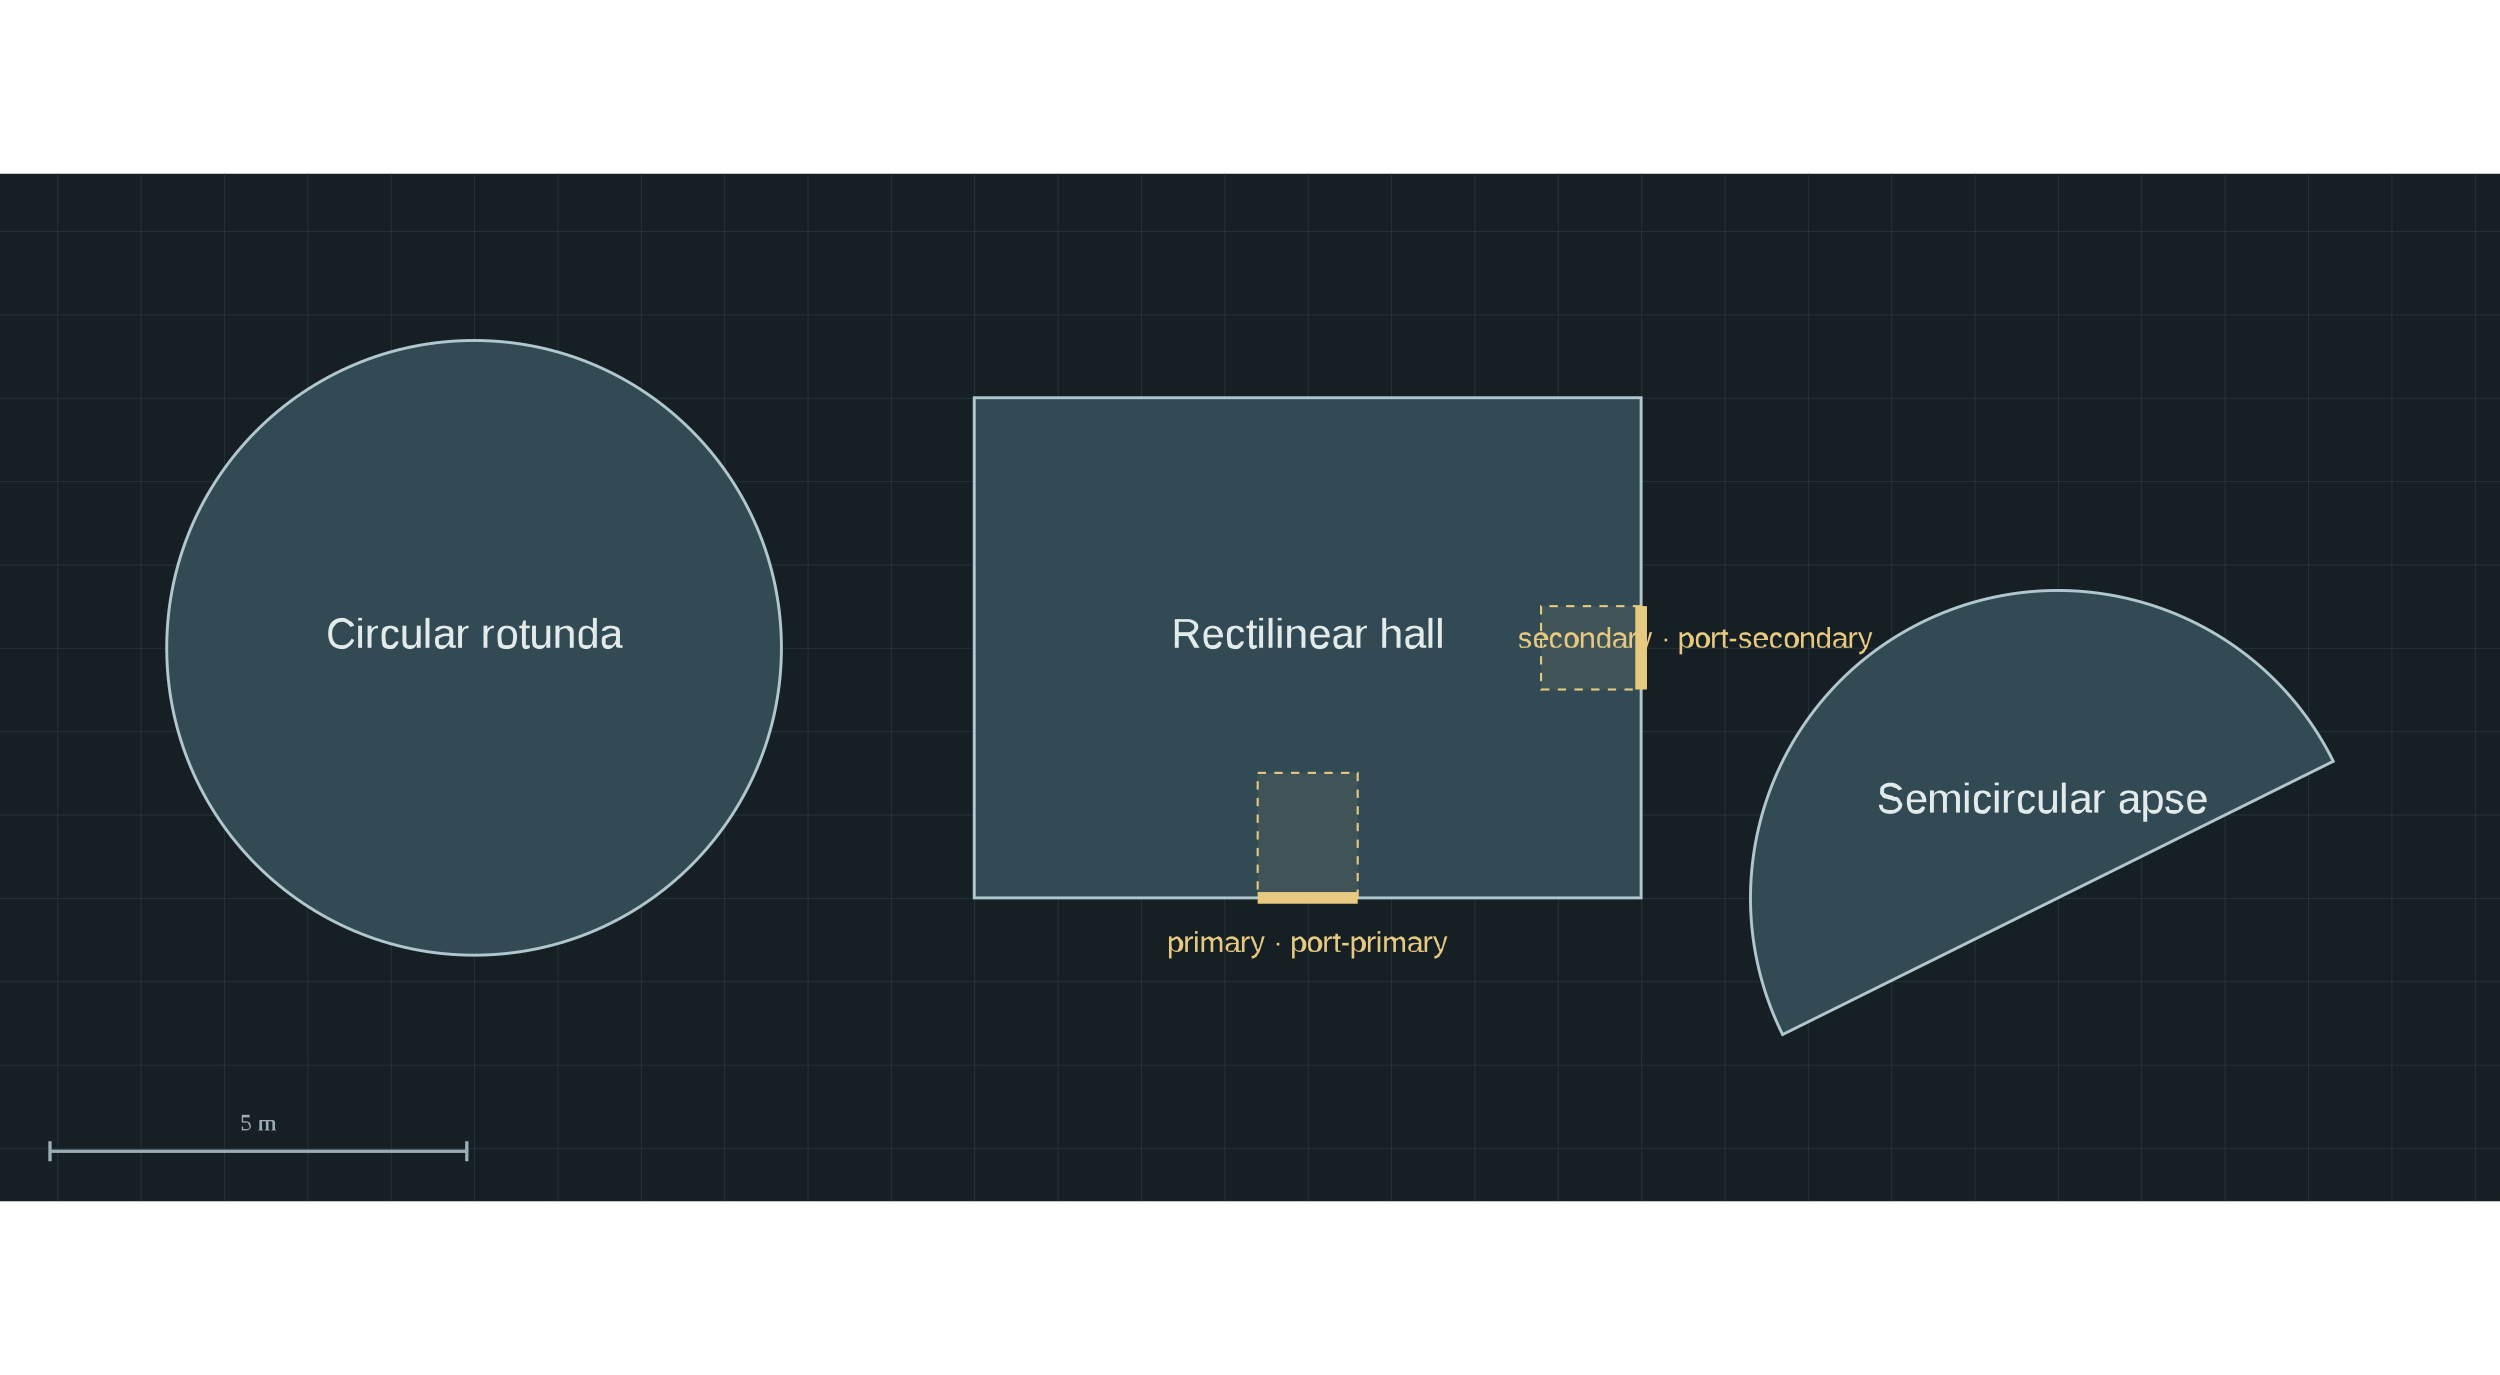
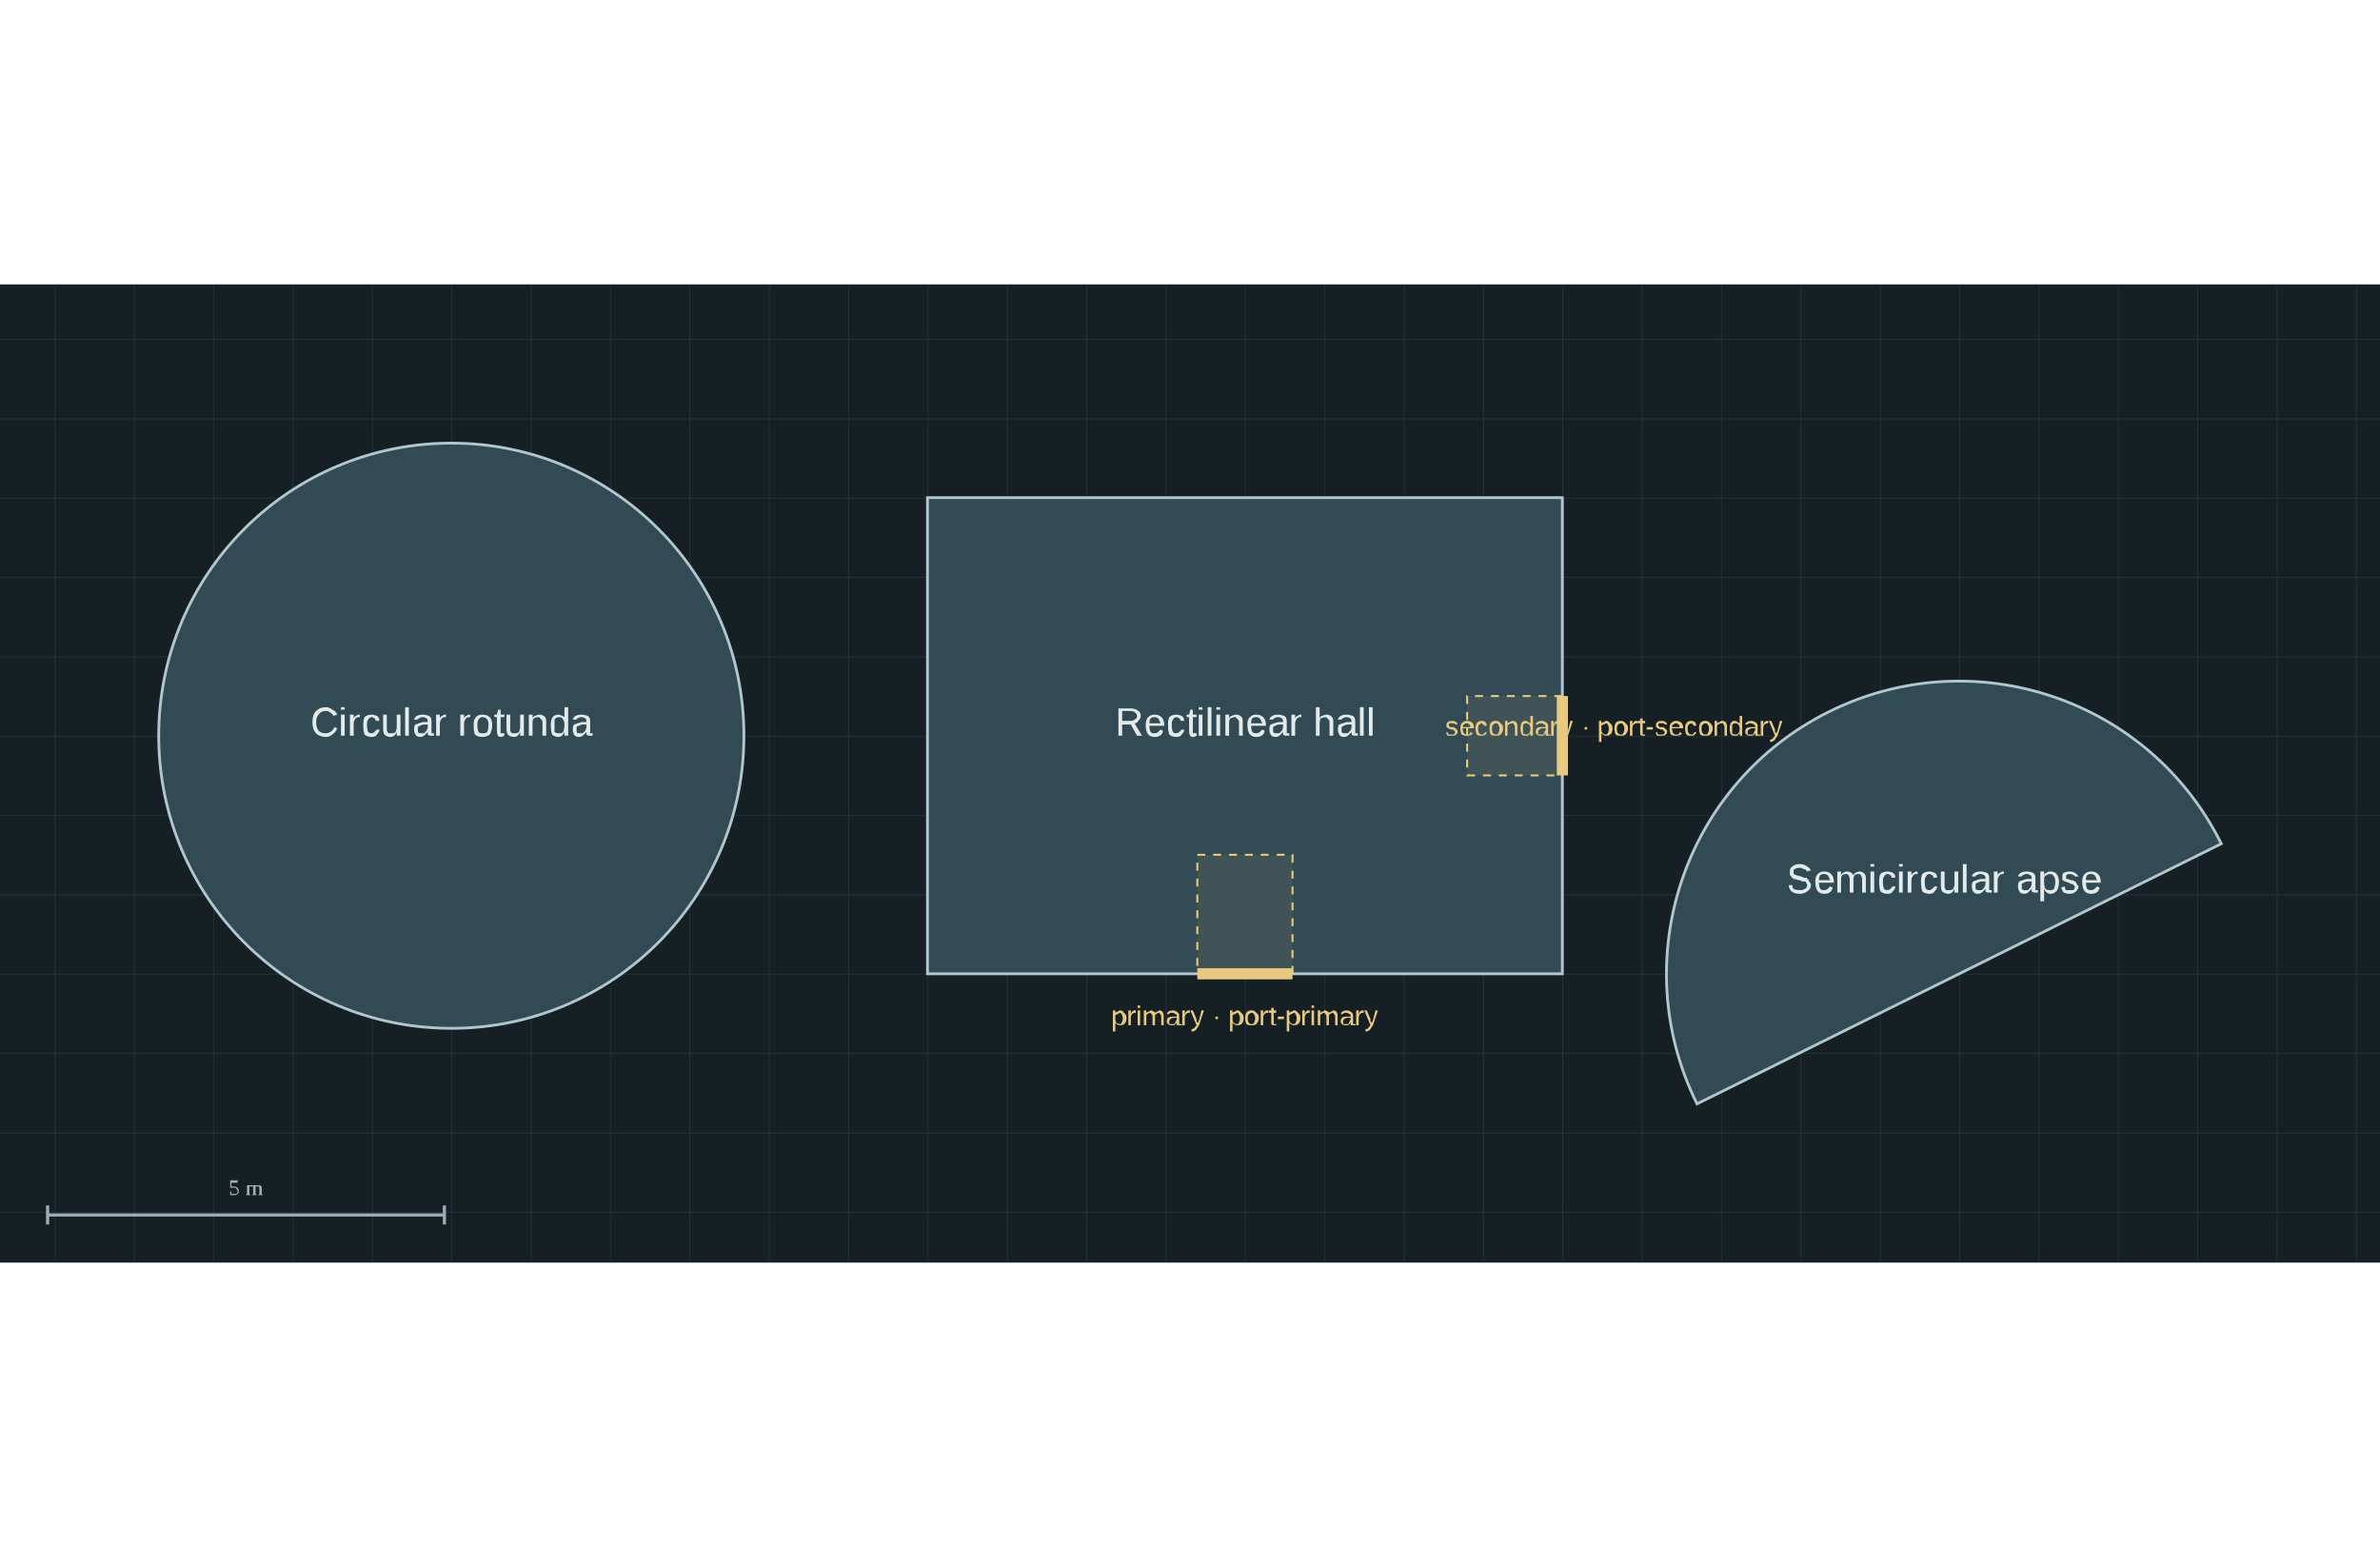
- <svg xmlns="http://www.w3.org/2000/svg" width="1000" height="550" viewBox="-11.687 -8.687 29.99 12.326" aria-label="Floor 1 geometry plan">
+ <svg xmlns="http://www.w3.org/2000/svg" width="1000" height="650" viewBox="-11.687 -8.687 29.99 12.326" aria-label="Floor 1 geometry plan">
  <defs>
    <pattern id="grid-0" width="1" height="1" patternUnits="userSpaceOnUse">
      <path d="M 1 0 L 0 0 0 1" fill="none" stroke="#283b43" stroke-width=".015" />
    </pattern>
    <pattern id="hatch-0" width=".28" height=".28" patternUnits="userSpaceOnUse" patternTransform="rotate(45)">
      <line x1="0" y1="0" x2="0" y2=".28" stroke="#ac727255" stroke-width=".05" />
    </pattern>
  </defs>
  <rect x="-11.687" y="-8.687" width="29.99" height="12.326" fill="#151f24" />
  <rect x="-11.687" y="-8.687" width="29.99" height="12.326" fill="url(#grid-0)" />
  <g transform="scale(1,-1)">
    <path data-space="study-hall" tabindex="0" role="button" aria-label="Inspect Rectilinear hall" fill="#324a54" stroke="#b0c7ce" stroke-width=".035" d="M 0 0 L 8 0 L 8 6 L 0 6 L 0 0 Z" fill-rule="evenodd" />
    <path data-space="study-feature" tabindex="0" role="button" aria-label="Inspect Semicircular apse" fill="#324a54" stroke="#b0c7ce" stroke-width=".035" d="M 9.697 -1.639 L 16.303 1.639 A 3.687 3.687 0 0 1 9.697 -1.639 Z" fill-rule="evenodd" />
    <path data-space="study-service" tabindex="0" role="button" aria-label="Inspect Circular rotunda" fill="#324a54" stroke="#b0c7ce" stroke-width=".035" d="M -2.313 3 A 3.687 3.687 0 0 1 -9.687 3 A 3.687 3.687 0 0 1 -2.313 3 Z" fill-rule="evenodd" />
    <path fill="#e7ca80" fill-opacity=".08" stroke="#e7ca80" stroke-dasharray=".1 .1" stroke-width=".025" d="M 3.4 0 L 4.6 0 L 4.6 1.5 L 3.4 1.5 L 3.4 0 Z" />
    <path fill="#e7ca80" fill-opacity=".08" stroke="#e7ca80" stroke-dasharray=".1 .1" stroke-width=".025" d="M 8 2.5 L 8 3.5 L 6.8 3.5 L 6.8 2.5 L 8 2.5 Z" />
    <line stroke="#e7ca80" stroke-width=".14" x1="3.4" y1="0" x2="4.6" y2="0" />
    <line stroke="#e7ca80" stroke-width=".14" x1="8" y1="2.5" x2="8" y2="3.5" />
  </g>
  <text font-family="Arial,sans-serif" font-size=".5" fill="#e2eaea" text-anchor="middle" x="4" y="-3">Rectilinear hall</text>
  <text font-family="Arial,sans-serif" font-size=".5" fill="#e2eaea" text-anchor="middle" x="12.808" y="-1.024">Semicircular apse</text>
  <text font-family="Arial,sans-serif" font-size=".5" fill="#e2eaea" text-anchor="middle" x="-6" y="-3">Circular rotunda</text>
  <text font-family="Arial,sans-serif" font-size=".35" fill="#e7ca80" text-anchor="middle" x="4" y="0.65">primary · port-primary</text>
  <text font-family="Arial,sans-serif" font-size=".35" fill="#e7ca80" text-anchor="middle" x="8.65" y="-3">secondary · port-secondary</text>
  <g transform="translate(-11.08722,3.039039)">
    <path d="M 0 0 L 5 0 M 0 -.12 L 0 .12 M 5 -.12 L 5 .12" stroke="#9baeb5" stroke-width=".04" />
    <text y="-.25" x="2.5" text-anchor="middle" fill="#9baeb5" font-size=".28">5 m</text>
  </g>
</svg>
